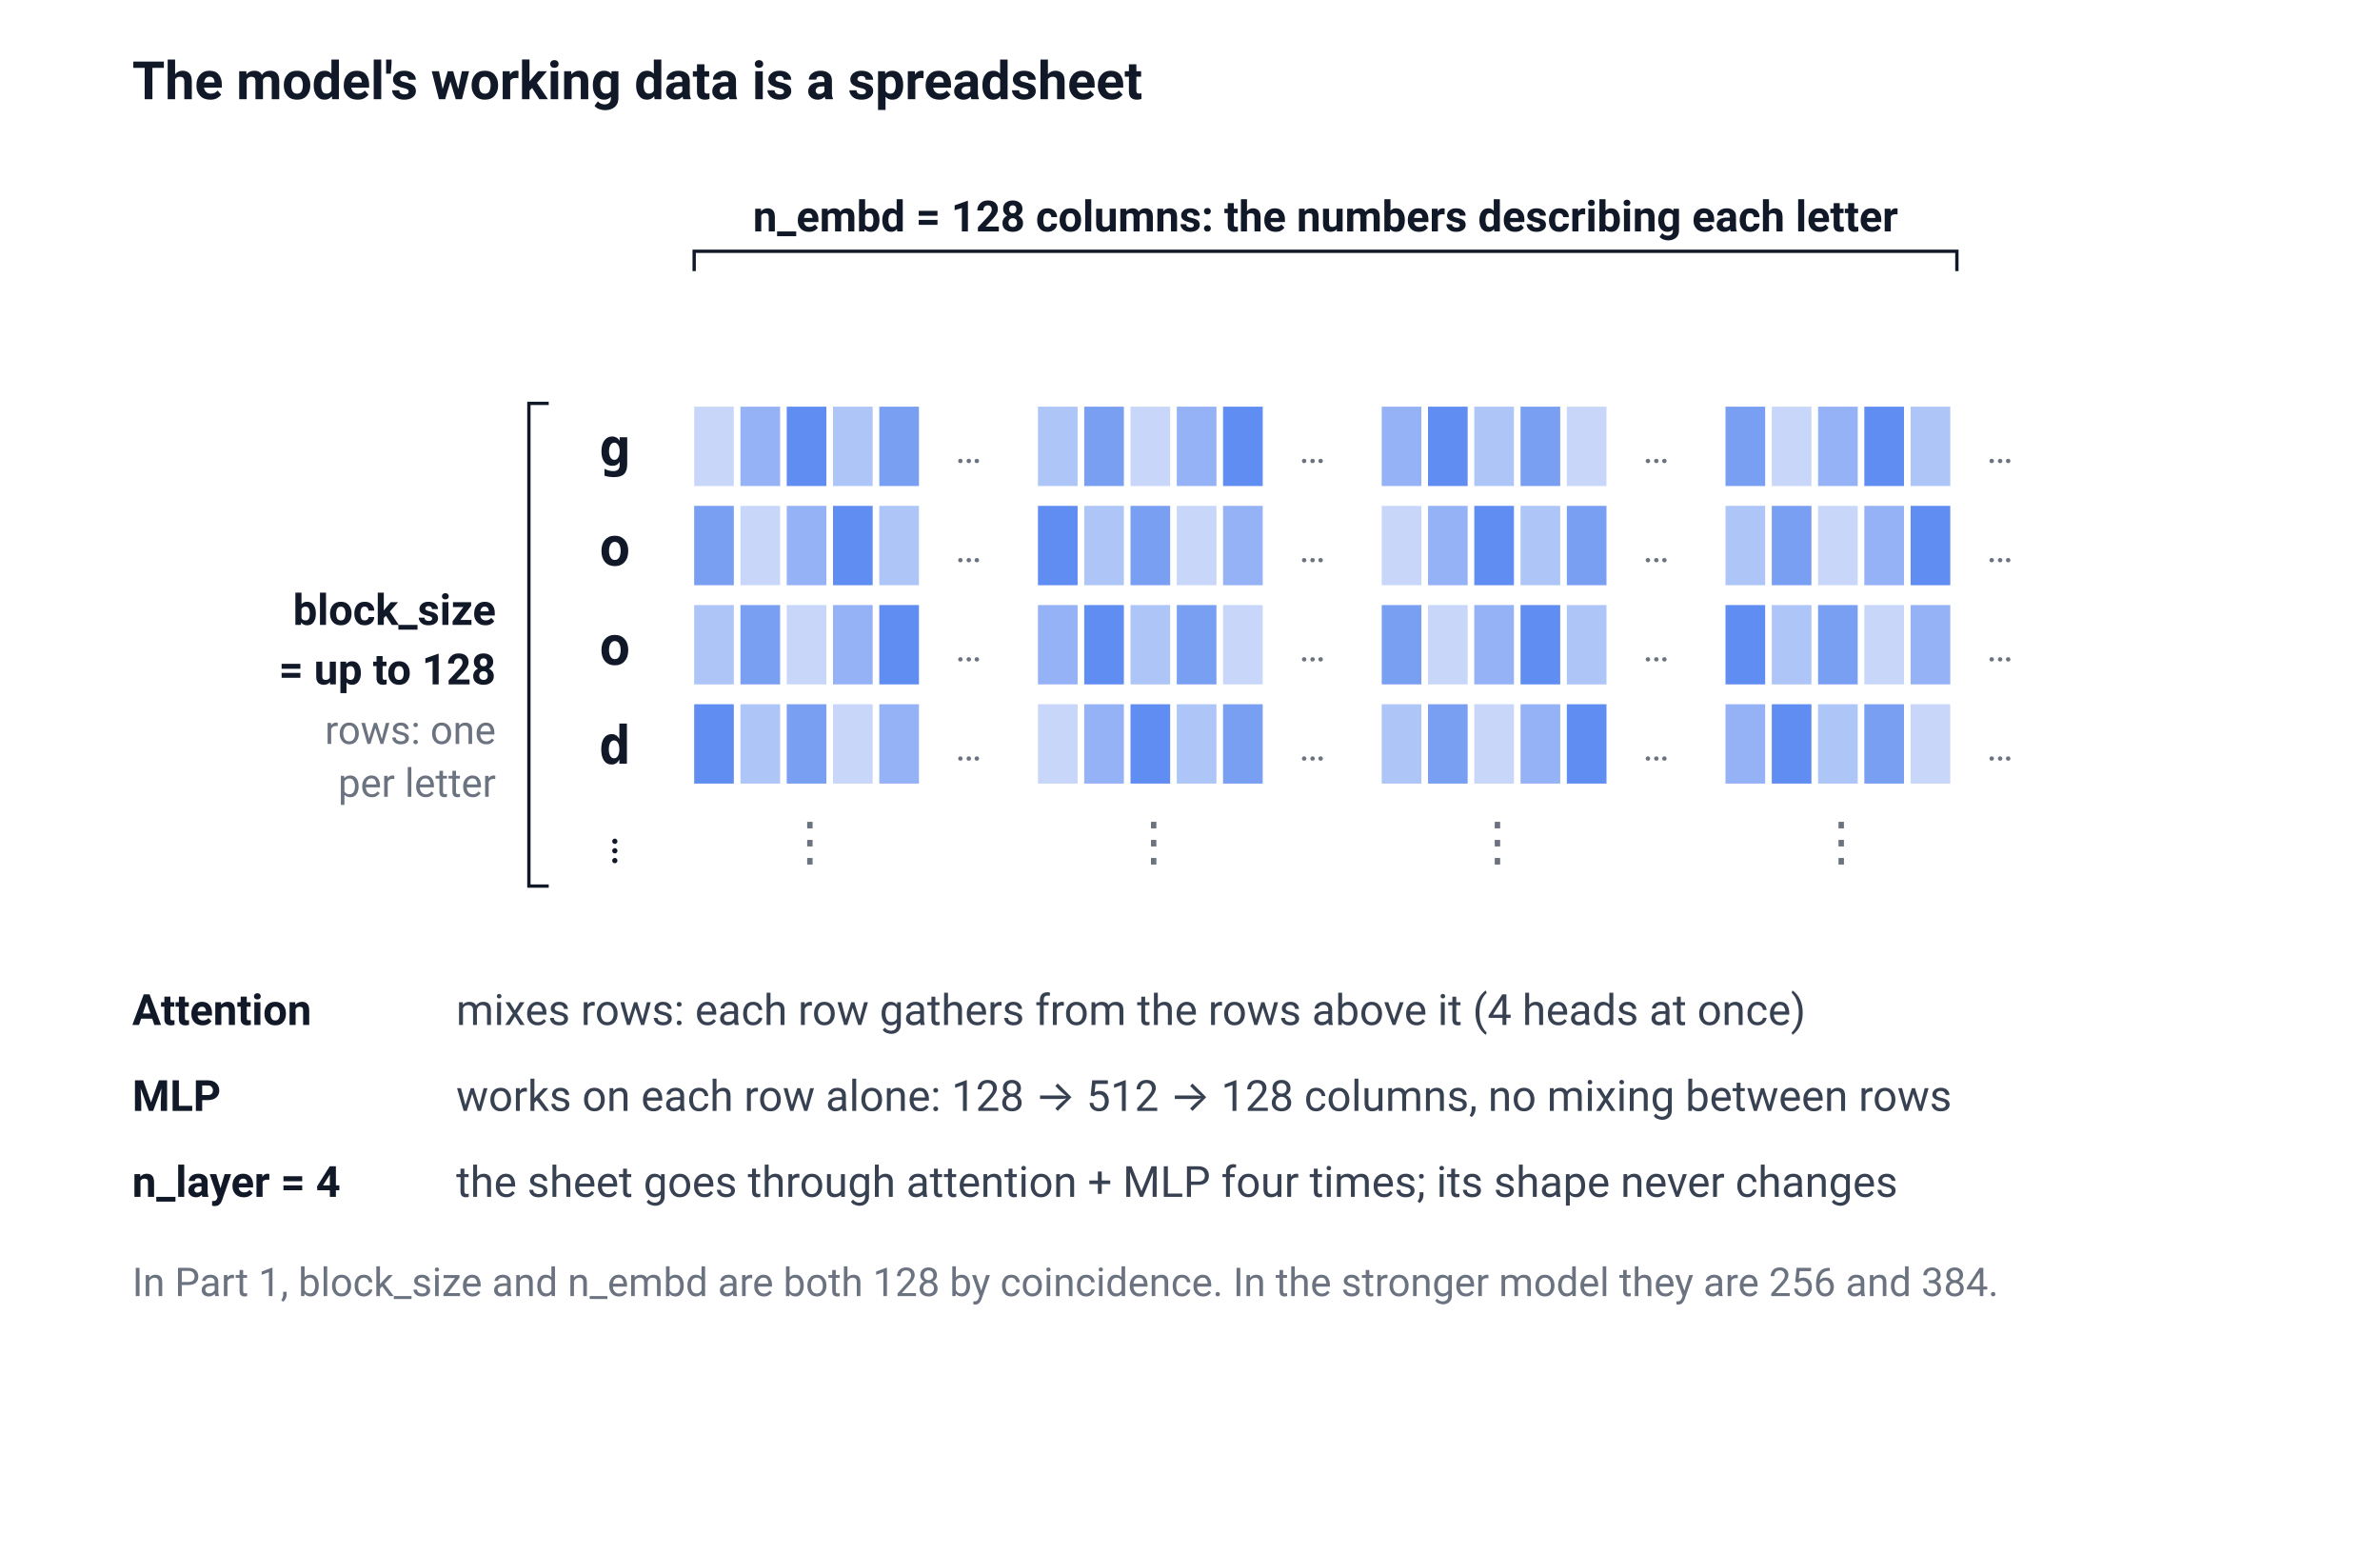
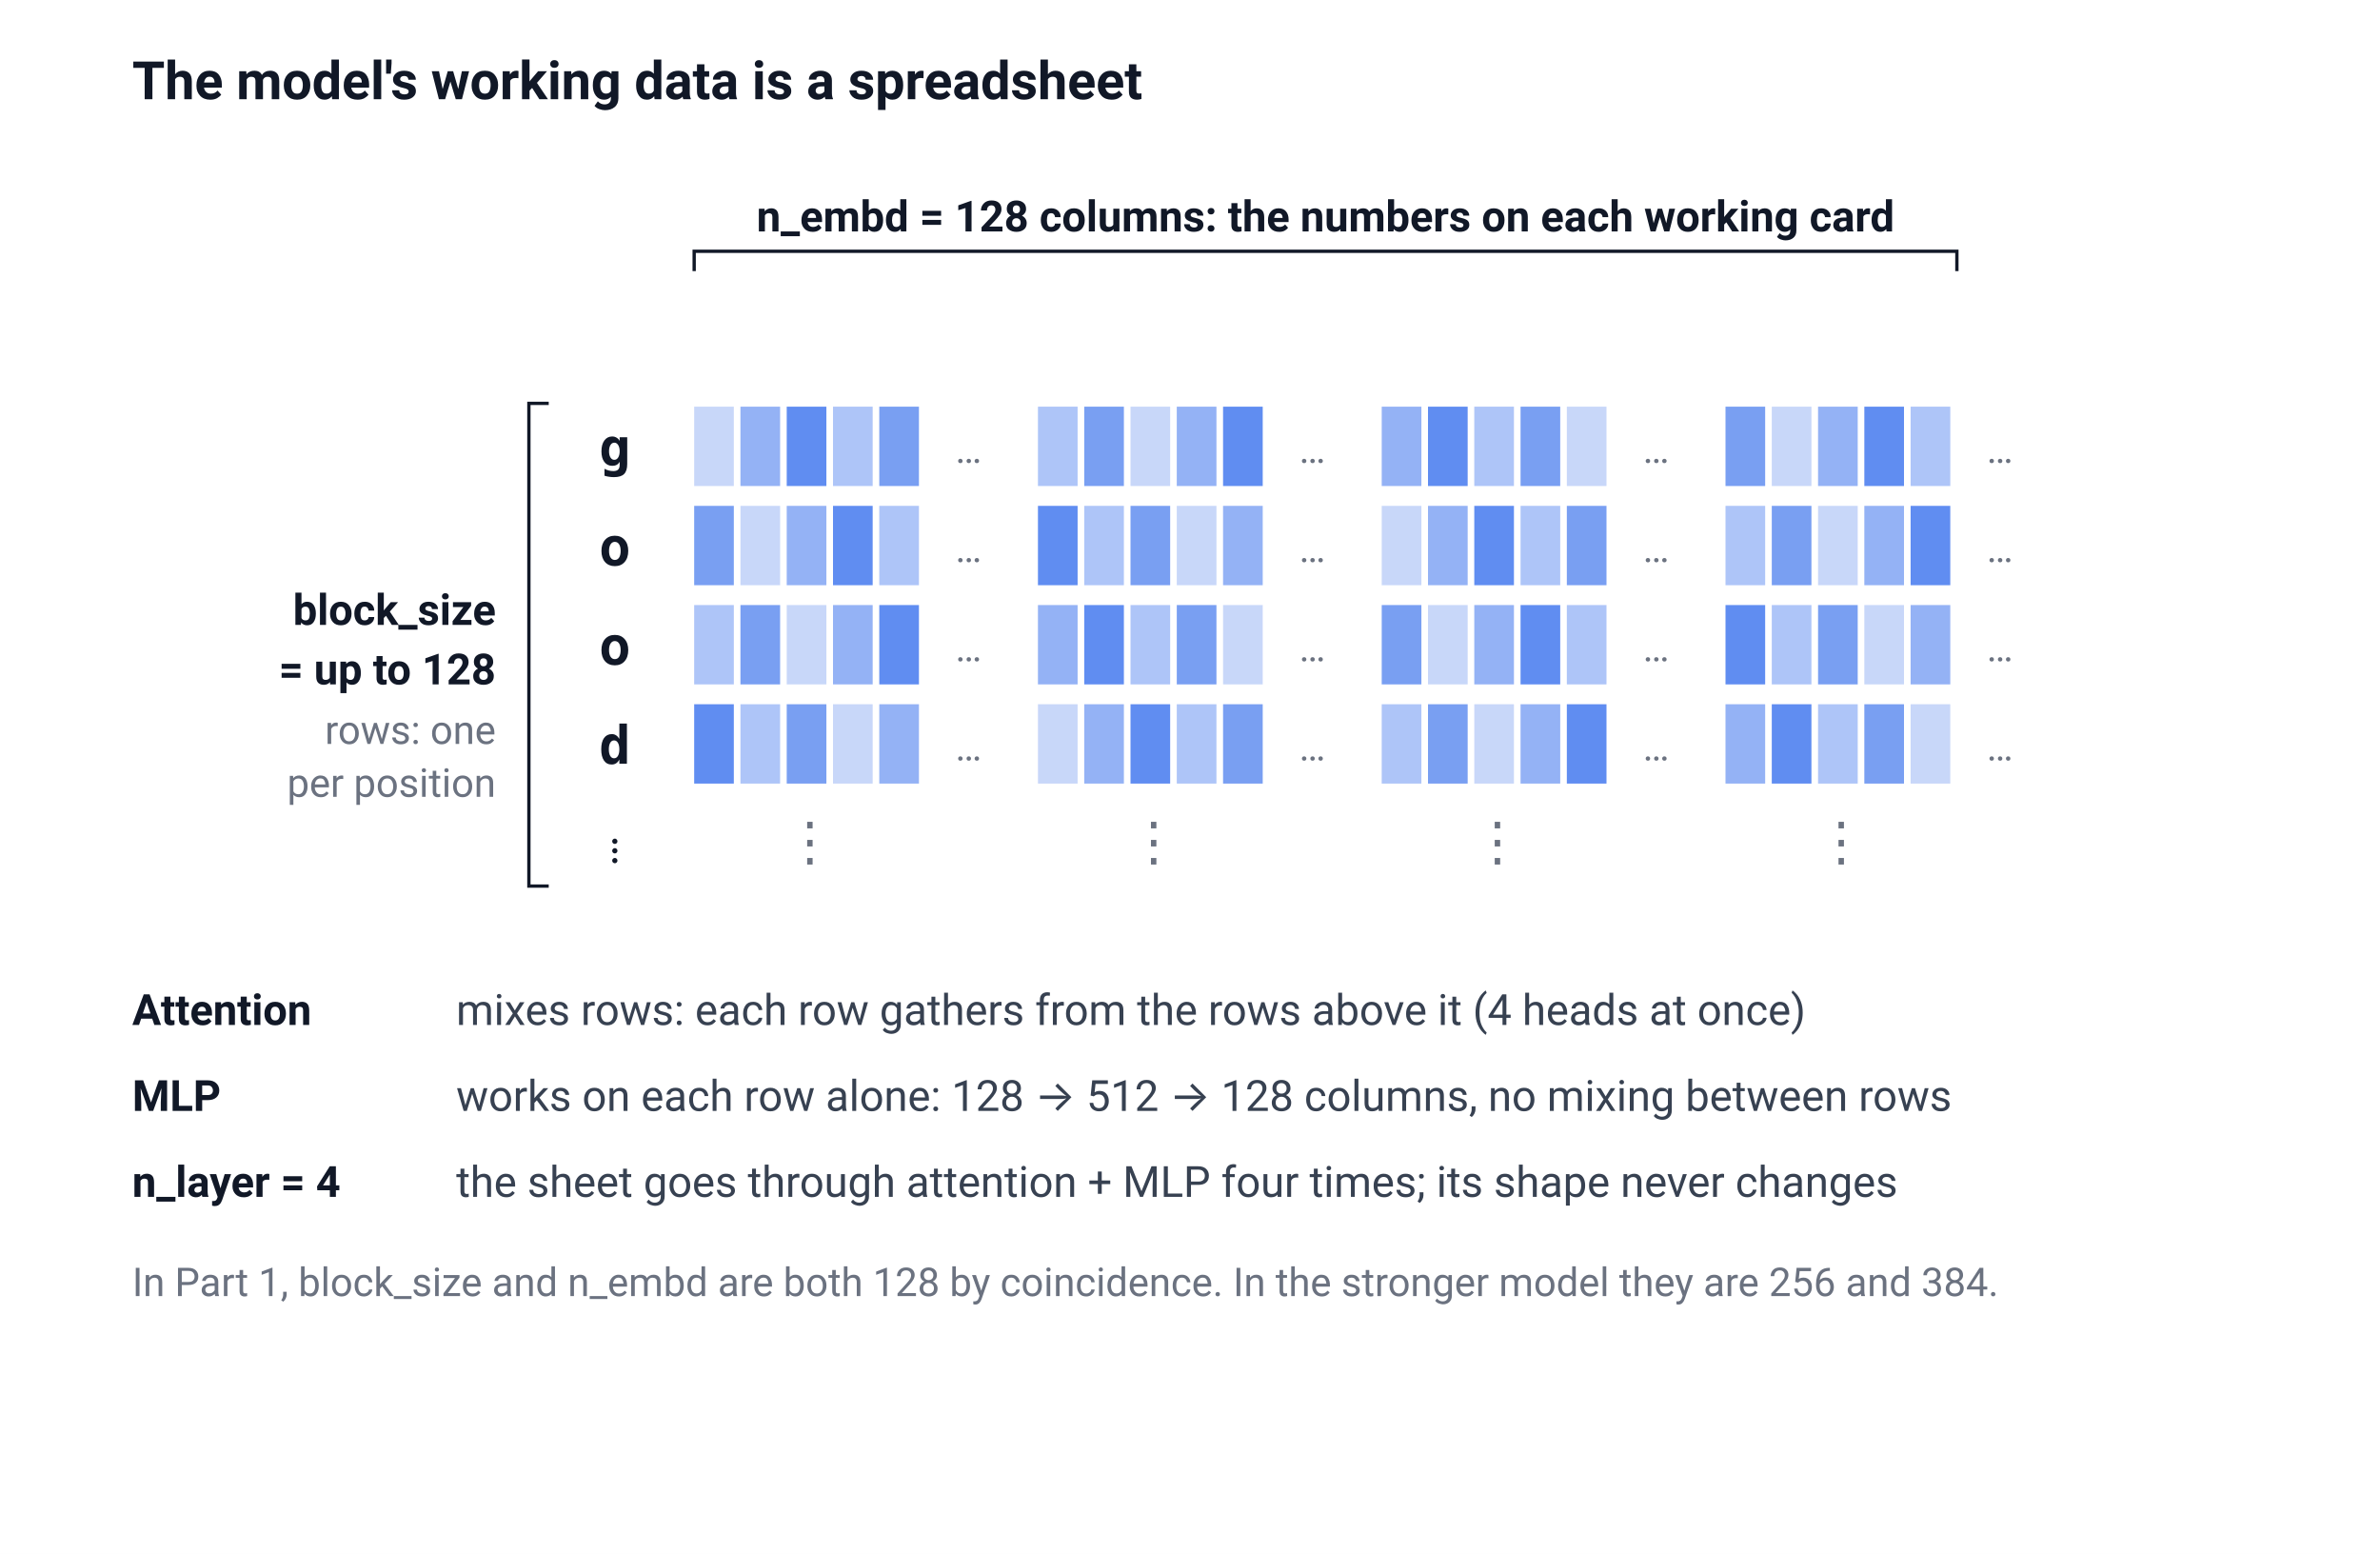
- <svg xmlns="http://www.w3.org/2000/svg" viewBox="0 0 720 470" role="img" aria-label="The data inside the model drawn as a spreadsheet: one row per letter, up to block_size = 128 rows; 128 columns per row (n_embd). Attention mixes information between rows; the MLP works on each row on its own; the whole sheet goes through attention and MLP n_layer = 4 times." font-family="system-ui, -apple-system, 'Segoe UI', Roboto, sans-serif" style="max-width:100%;height:auto">
+ <svg xmlns="http://www.w3.org/2000/svg" viewBox="0 0 720 470" role="img" aria-label="The data inside the model drawn as a spreadsheet: one row per position, up to block_size = 128 rows; 128 columns per row (n_embd). Attention mixes information between rows; the MLP works on each row on its own; the whole sheet goes through attention and MLP n_layer = 4 times." font-family="system-ui, -apple-system, 'Segoe UI', Roboto, sans-serif" style="max-width:100%;height:auto">
  <rect width="720" height="470" fill="#ffffff" />
  <text x="40" y="30" font-size="16" fill="#111827" text-anchor="start" font-weight="600">The model's working data is a spreadsheet</text>
  <path d="M210 82 v-6 h382 v6" fill="none" stroke="#111827" />
-   <text x="401.0" y="70" font-size="13" fill="#111827" text-anchor="middle" font-weight="600">n_embd = 128 columns: the numbers describing each letter</text>
+   <text x="401.0" y="70" font-size="13" fill="#111827" text-anchor="middle" font-weight="600">n_embd = 128 columns: the numbers on each working card</text>
  <rect x="210" y="123" width="12" height="24" fill="#2563eb" fill-opacity="0.25" />
  <rect x="224" y="123" width="12" height="24" fill="#2563eb" fill-opacity="0.49" />
  <rect x="238" y="123" width="12" height="24" fill="#2563eb" fill-opacity="0.73" />
  <rect x="252" y="123" width="12" height="24" fill="#2563eb" fill-opacity="0.37" />
  <rect x="266" y="123" width="12" height="24" fill="#2563eb" fill-opacity="0.61" />
  <text x="293.0" y="140" font-size="12" fill="#6b7280" text-anchor="middle" font-weight="normal">…</text>
  <rect x="210" y="153" width="12" height="24" fill="#2563eb" fill-opacity="0.61" />
  <rect x="224" y="153" width="12" height="24" fill="#2563eb" fill-opacity="0.25" />
  <rect x="238" y="153" width="12" height="24" fill="#2563eb" fill-opacity="0.49" />
  <rect x="252" y="153" width="12" height="24" fill="#2563eb" fill-opacity="0.73" />
  <rect x="266" y="153" width="12" height="24" fill="#2563eb" fill-opacity="0.37" />
  <text x="293.0" y="170" font-size="12" fill="#6b7280" text-anchor="middle" font-weight="normal">…</text>
  <rect x="210" y="183" width="12" height="24" fill="#2563eb" fill-opacity="0.37" />
  <rect x="224" y="183" width="12" height="24" fill="#2563eb" fill-opacity="0.61" />
  <rect x="238" y="183" width="12" height="24" fill="#2563eb" fill-opacity="0.25" />
  <rect x="252" y="183" width="12" height="24" fill="#2563eb" fill-opacity="0.49" />
  <rect x="266" y="183" width="12" height="24" fill="#2563eb" fill-opacity="0.73" />
  <text x="293.0" y="200" font-size="12" fill="#6b7280" text-anchor="middle" font-weight="normal">…</text>
  <rect x="210" y="213" width="12" height="24" fill="#2563eb" fill-opacity="0.73" />
  <rect x="224" y="213" width="12" height="24" fill="#2563eb" fill-opacity="0.37" />
  <rect x="238" y="213" width="12" height="24" fill="#2563eb" fill-opacity="0.61" />
  <rect x="252" y="213" width="12" height="24" fill="#2563eb" fill-opacity="0.25" />
  <rect x="266" y="213" width="12" height="24" fill="#2563eb" fill-opacity="0.49" />
  <text x="293.0" y="230" font-size="12" fill="#6b7280" text-anchor="middle" font-weight="normal">…</text>
  <text x="245.0" y="260" font-size="16" fill="#6b7280" text-anchor="middle" font-weight="normal">⋮</text>
  <rect x="314" y="123" width="12" height="24" fill="#2563eb" fill-opacity="0.37" />
  <rect x="328" y="123" width="12" height="24" fill="#2563eb" fill-opacity="0.61" />
  <rect x="342" y="123" width="12" height="24" fill="#2563eb" fill-opacity="0.25" />
  <rect x="356" y="123" width="12" height="24" fill="#2563eb" fill-opacity="0.49" />
  <rect x="370" y="123" width="12" height="24" fill="#2563eb" fill-opacity="0.73" />
  <text x="397.0" y="140" font-size="12" fill="#6b7280" text-anchor="middle" font-weight="normal">…</text>
  <rect x="314" y="153" width="12" height="24" fill="#2563eb" fill-opacity="0.73" />
  <rect x="328" y="153" width="12" height="24" fill="#2563eb" fill-opacity="0.37" />
  <rect x="342" y="153" width="12" height="24" fill="#2563eb" fill-opacity="0.61" />
  <rect x="356" y="153" width="12" height="24" fill="#2563eb" fill-opacity="0.25" />
  <rect x="370" y="153" width="12" height="24" fill="#2563eb" fill-opacity="0.49" />
  <text x="397.0" y="170" font-size="12" fill="#6b7280" text-anchor="middle" font-weight="normal">…</text>
  <rect x="314" y="183" width="12" height="24" fill="#2563eb" fill-opacity="0.49" />
  <rect x="328" y="183" width="12" height="24" fill="#2563eb" fill-opacity="0.73" />
  <rect x="342" y="183" width="12" height="24" fill="#2563eb" fill-opacity="0.37" />
  <rect x="356" y="183" width="12" height="24" fill="#2563eb" fill-opacity="0.61" />
  <rect x="370" y="183" width="12" height="24" fill="#2563eb" fill-opacity="0.25" />
  <text x="397.0" y="200" font-size="12" fill="#6b7280" text-anchor="middle" font-weight="normal">…</text>
  <rect x="314" y="213" width="12" height="24" fill="#2563eb" fill-opacity="0.25" />
  <rect x="328" y="213" width="12" height="24" fill="#2563eb" fill-opacity="0.49" />
  <rect x="342" y="213" width="12" height="24" fill="#2563eb" fill-opacity="0.73" />
  <rect x="356" y="213" width="12" height="24" fill="#2563eb" fill-opacity="0.37" />
  <rect x="370" y="213" width="12" height="24" fill="#2563eb" fill-opacity="0.61" />
  <text x="397.0" y="230" font-size="12" fill="#6b7280" text-anchor="middle" font-weight="normal">…</text>
  <text x="349.0" y="260" font-size="16" fill="#6b7280" text-anchor="middle" font-weight="normal">⋮</text>
  <rect x="418" y="123" width="12" height="24" fill="#2563eb" fill-opacity="0.49" />
  <rect x="432" y="123" width="12" height="24" fill="#2563eb" fill-opacity="0.73" />
  <rect x="446" y="123" width="12" height="24" fill="#2563eb" fill-opacity="0.37" />
  <rect x="460" y="123" width="12" height="24" fill="#2563eb" fill-opacity="0.61" />
  <rect x="474" y="123" width="12" height="24" fill="#2563eb" fill-opacity="0.25" />
  <text x="501.0" y="140" font-size="12" fill="#6b7280" text-anchor="middle" font-weight="normal">…</text>
  <rect x="418" y="153" width="12" height="24" fill="#2563eb" fill-opacity="0.25" />
  <rect x="432" y="153" width="12" height="24" fill="#2563eb" fill-opacity="0.49" />
  <rect x="446" y="153" width="12" height="24" fill="#2563eb" fill-opacity="0.73" />
  <rect x="460" y="153" width="12" height="24" fill="#2563eb" fill-opacity="0.37" />
  <rect x="474" y="153" width="12" height="24" fill="#2563eb" fill-opacity="0.61" />
  <text x="501.0" y="170" font-size="12" fill="#6b7280" text-anchor="middle" font-weight="normal">…</text>
  <rect x="418" y="183" width="12" height="24" fill="#2563eb" fill-opacity="0.61" />
  <rect x="432" y="183" width="12" height="24" fill="#2563eb" fill-opacity="0.25" />
  <rect x="446" y="183" width="12" height="24" fill="#2563eb" fill-opacity="0.49" />
  <rect x="460" y="183" width="12" height="24" fill="#2563eb" fill-opacity="0.73" />
  <rect x="474" y="183" width="12" height="24" fill="#2563eb" fill-opacity="0.37" />
  <text x="501.0" y="200" font-size="12" fill="#6b7280" text-anchor="middle" font-weight="normal">…</text>
  <rect x="418" y="213" width="12" height="24" fill="#2563eb" fill-opacity="0.37" />
  <rect x="432" y="213" width="12" height="24" fill="#2563eb" fill-opacity="0.61" />
  <rect x="446" y="213" width="12" height="24" fill="#2563eb" fill-opacity="0.25" />
  <rect x="460" y="213" width="12" height="24" fill="#2563eb" fill-opacity="0.49" />
  <rect x="474" y="213" width="12" height="24" fill="#2563eb" fill-opacity="0.73" />
  <text x="501.0" y="230" font-size="12" fill="#6b7280" text-anchor="middle" font-weight="normal">…</text>
  <text x="453.0" y="260" font-size="16" fill="#6b7280" text-anchor="middle" font-weight="normal">⋮</text>
  <rect x="522" y="123" width="12" height="24" fill="#2563eb" fill-opacity="0.61" />
  <rect x="536" y="123" width="12" height="24" fill="#2563eb" fill-opacity="0.25" />
  <rect x="550" y="123" width="12" height="24" fill="#2563eb" fill-opacity="0.49" />
  <rect x="564" y="123" width="12" height="24" fill="#2563eb" fill-opacity="0.73" />
  <rect x="578" y="123" width="12" height="24" fill="#2563eb" fill-opacity="0.37" />
  <text x="605.0" y="140" font-size="12" fill="#6b7280" text-anchor="middle" font-weight="normal">…</text>
  <rect x="522" y="153" width="12" height="24" fill="#2563eb" fill-opacity="0.37" />
  <rect x="536" y="153" width="12" height="24" fill="#2563eb" fill-opacity="0.61" />
  <rect x="550" y="153" width="12" height="24" fill="#2563eb" fill-opacity="0.25" />
  <rect x="564" y="153" width="12" height="24" fill="#2563eb" fill-opacity="0.49" />
  <rect x="578" y="153" width="12" height="24" fill="#2563eb" fill-opacity="0.73" />
  <text x="605.0" y="170" font-size="12" fill="#6b7280" text-anchor="middle" font-weight="normal">…</text>
  <rect x="522" y="183" width="12" height="24" fill="#2563eb" fill-opacity="0.73" />
  <rect x="536" y="183" width="12" height="24" fill="#2563eb" fill-opacity="0.37" />
  <rect x="550" y="183" width="12" height="24" fill="#2563eb" fill-opacity="0.61" />
  <rect x="564" y="183" width="12" height="24" fill="#2563eb" fill-opacity="0.25" />
  <rect x="578" y="183" width="12" height="24" fill="#2563eb" fill-opacity="0.49" />
  <text x="605.0" y="200" font-size="12" fill="#6b7280" text-anchor="middle" font-weight="normal">…</text>
  <rect x="522" y="213" width="12" height="24" fill="#2563eb" fill-opacity="0.49" />
  <rect x="536" y="213" width="12" height="24" fill="#2563eb" fill-opacity="0.73" />
  <rect x="550" y="213" width="12" height="24" fill="#2563eb" fill-opacity="0.37" />
  <rect x="564" y="213" width="12" height="24" fill="#2563eb" fill-opacity="0.61" />
  <rect x="578" y="213" width="12" height="24" fill="#2563eb" fill-opacity="0.25" />
  <text x="605.0" y="230" font-size="12" fill="#6b7280" text-anchor="middle" font-weight="normal">…</text>
  <text x="557.0" y="260" font-size="16" fill="#6b7280" text-anchor="middle" font-weight="normal">⋮</text>
  <text x="186" y="141" font-size="16" fill="#111827" text-anchor="middle" font-weight="600" font-family="ui-monospace, Menlo, Consolas, monospace">g</text>
  <text x="186" y="171" font-size="16" fill="#111827" text-anchor="middle" font-weight="600" font-family="ui-monospace, Menlo, Consolas, monospace">o</text>
  <text x="186" y="201" font-size="16" fill="#111827" text-anchor="middle" font-weight="600" font-family="ui-monospace, Menlo, Consolas, monospace">o</text>
  <text x="186" y="231" font-size="16" fill="#111827" text-anchor="middle" font-weight="600" font-family="ui-monospace, Menlo, Consolas, monospace">d</text>
  <text x="186" y="261" font-size="16" fill="#111827" text-anchor="middle" font-weight="600" font-family="ui-monospace, Menlo, Consolas, monospace">⋮</text>
  <path d="M166 122 h-6 v146 h6" fill="none" stroke="#111827" />
  <text x="150" y="189.0" font-size="13" fill="#111827" text-anchor="end" font-weight="600">block_size</text>
  <text x="150" y="207.0" font-size="13" fill="#111827" text-anchor="end" font-weight="600">= up to 128</text>
  <text x="150" y="225.0" font-size="12" fill="#6b7280" text-anchor="end" font-weight="normal">rows: one</text>
-   <text x="150" y="241.0" font-size="12" fill="#6b7280" text-anchor="end" font-weight="normal">per letter</text>
+   <text x="150" y="241.0" font-size="12" fill="#6b7280" text-anchor="end" font-weight="normal">per position</text>
  <text x="40" y="310" font-size="13" fill="#111827" text-anchor="start" font-weight="600">Attention</text>
  <text x="138" y="310" font-size="13" fill="#374151" text-anchor="start" font-weight="normal">mixes rows: each row gathers from the rows above it (4 heads at once)</text>
  <text x="40" y="336" font-size="13" fill="#111827" text-anchor="start" font-weight="600">MLP</text>
  <text x="138" y="336" font-size="13" fill="#374151" text-anchor="start" font-weight="normal">works on each row alone: 128 → 512 → 128 columns, no mixing between rows</text>
  <text x="40" y="362" font-size="13" fill="#111827" text-anchor="start" font-weight="600">n_layer = 4</text>
  <text x="138" y="362" font-size="13" fill="#374151" text-anchor="start" font-weight="normal">the sheet goes through attention + MLP four times; its shape never changes</text>
  <text x="40" y="392" font-size="12" fill="#6b7280" text-anchor="start" font-weight="normal">In Part 1, block_size and n_embd are both 128 by coincidence. In the stronger model they are 256 and 384.</text>
</svg>
